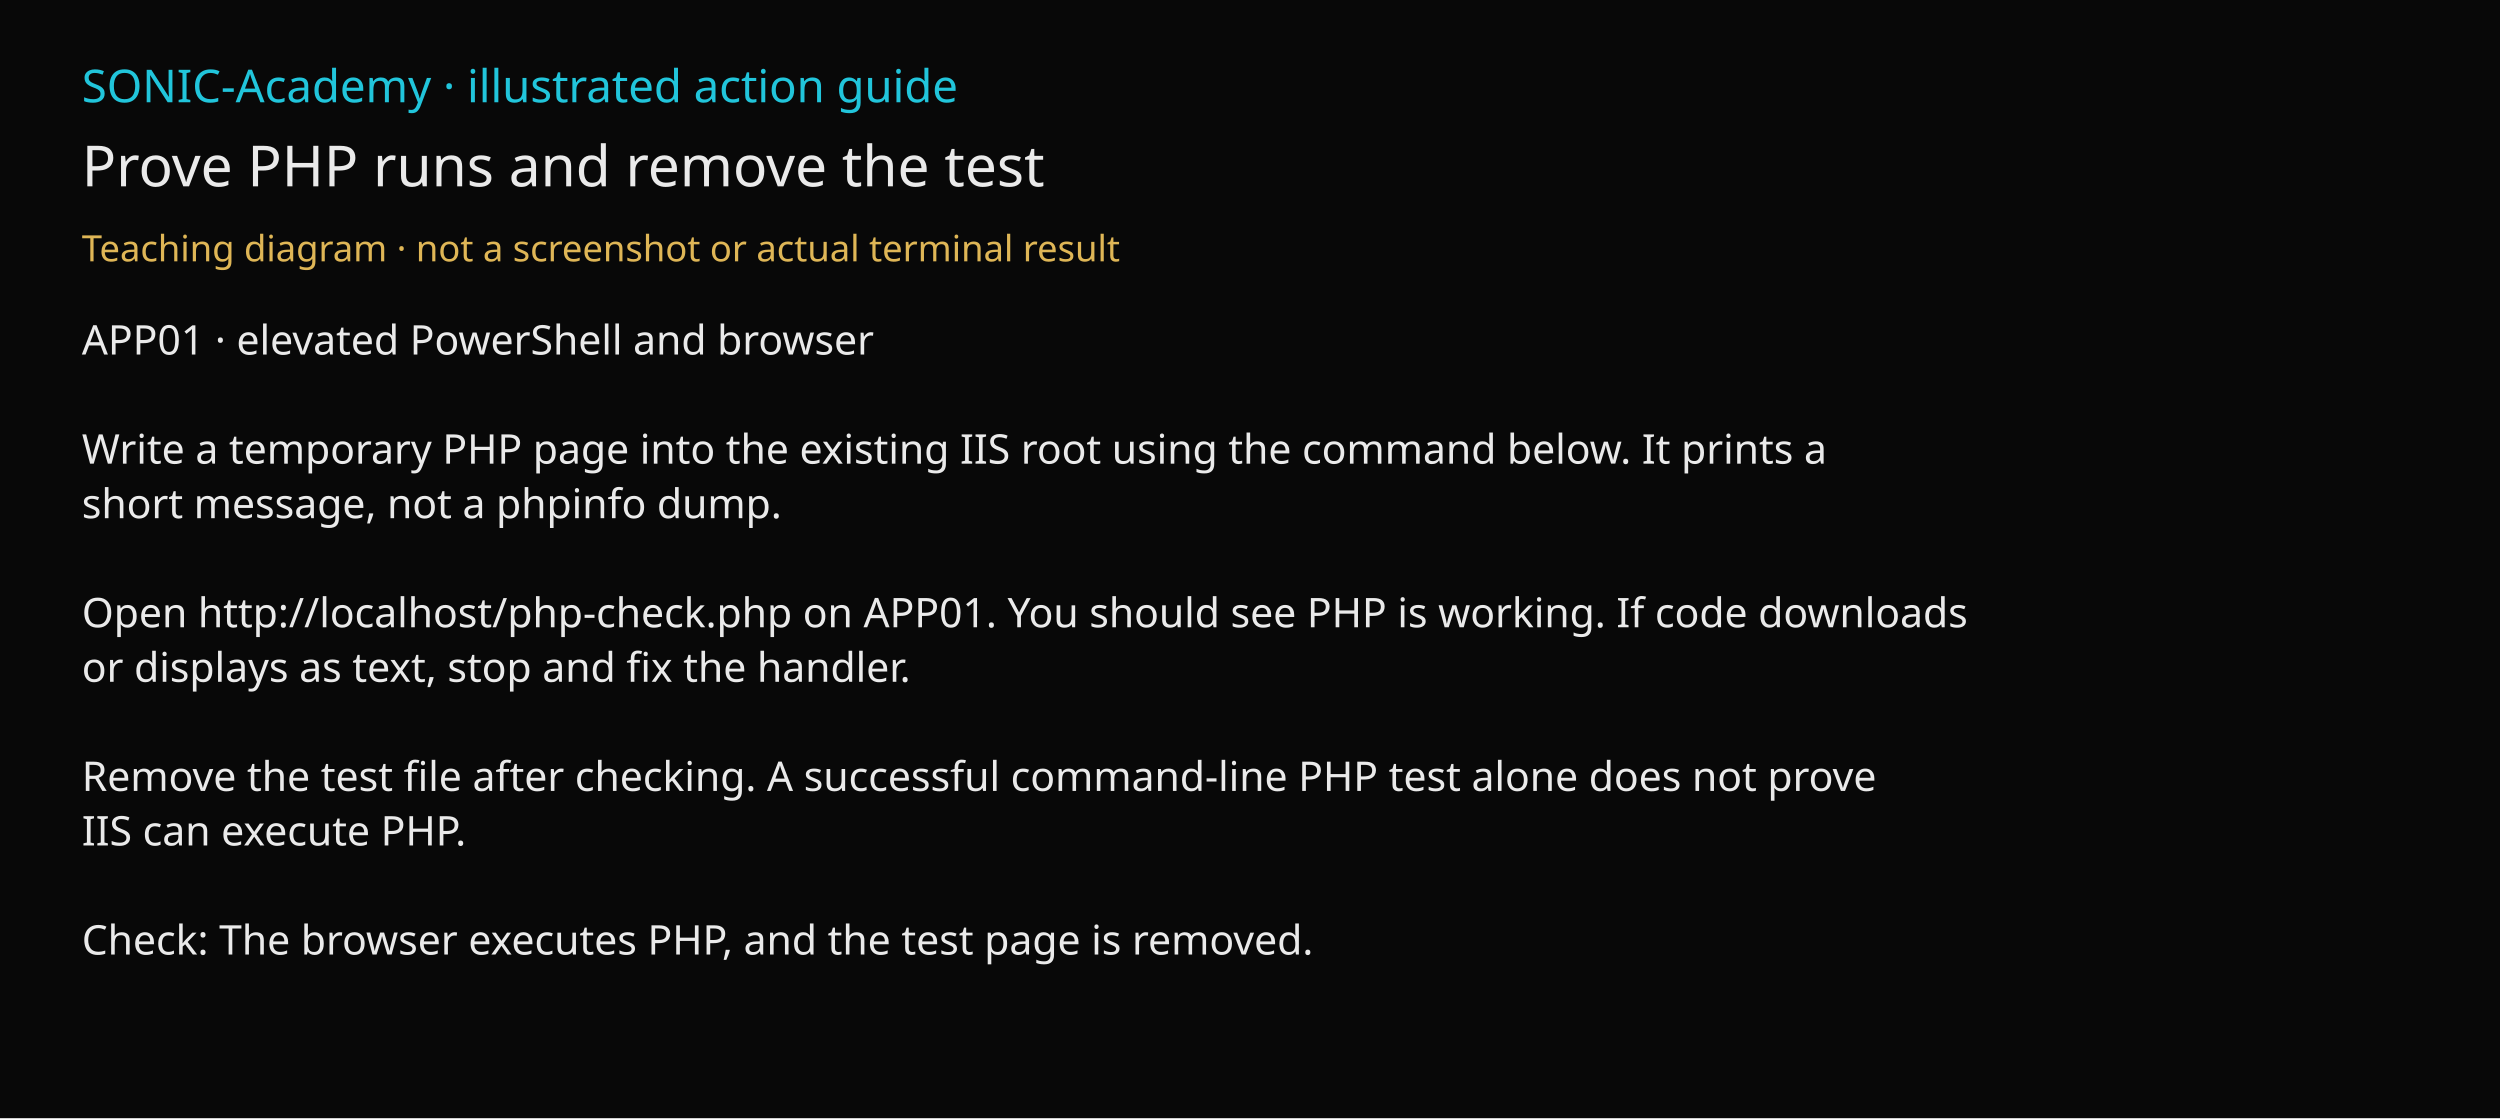
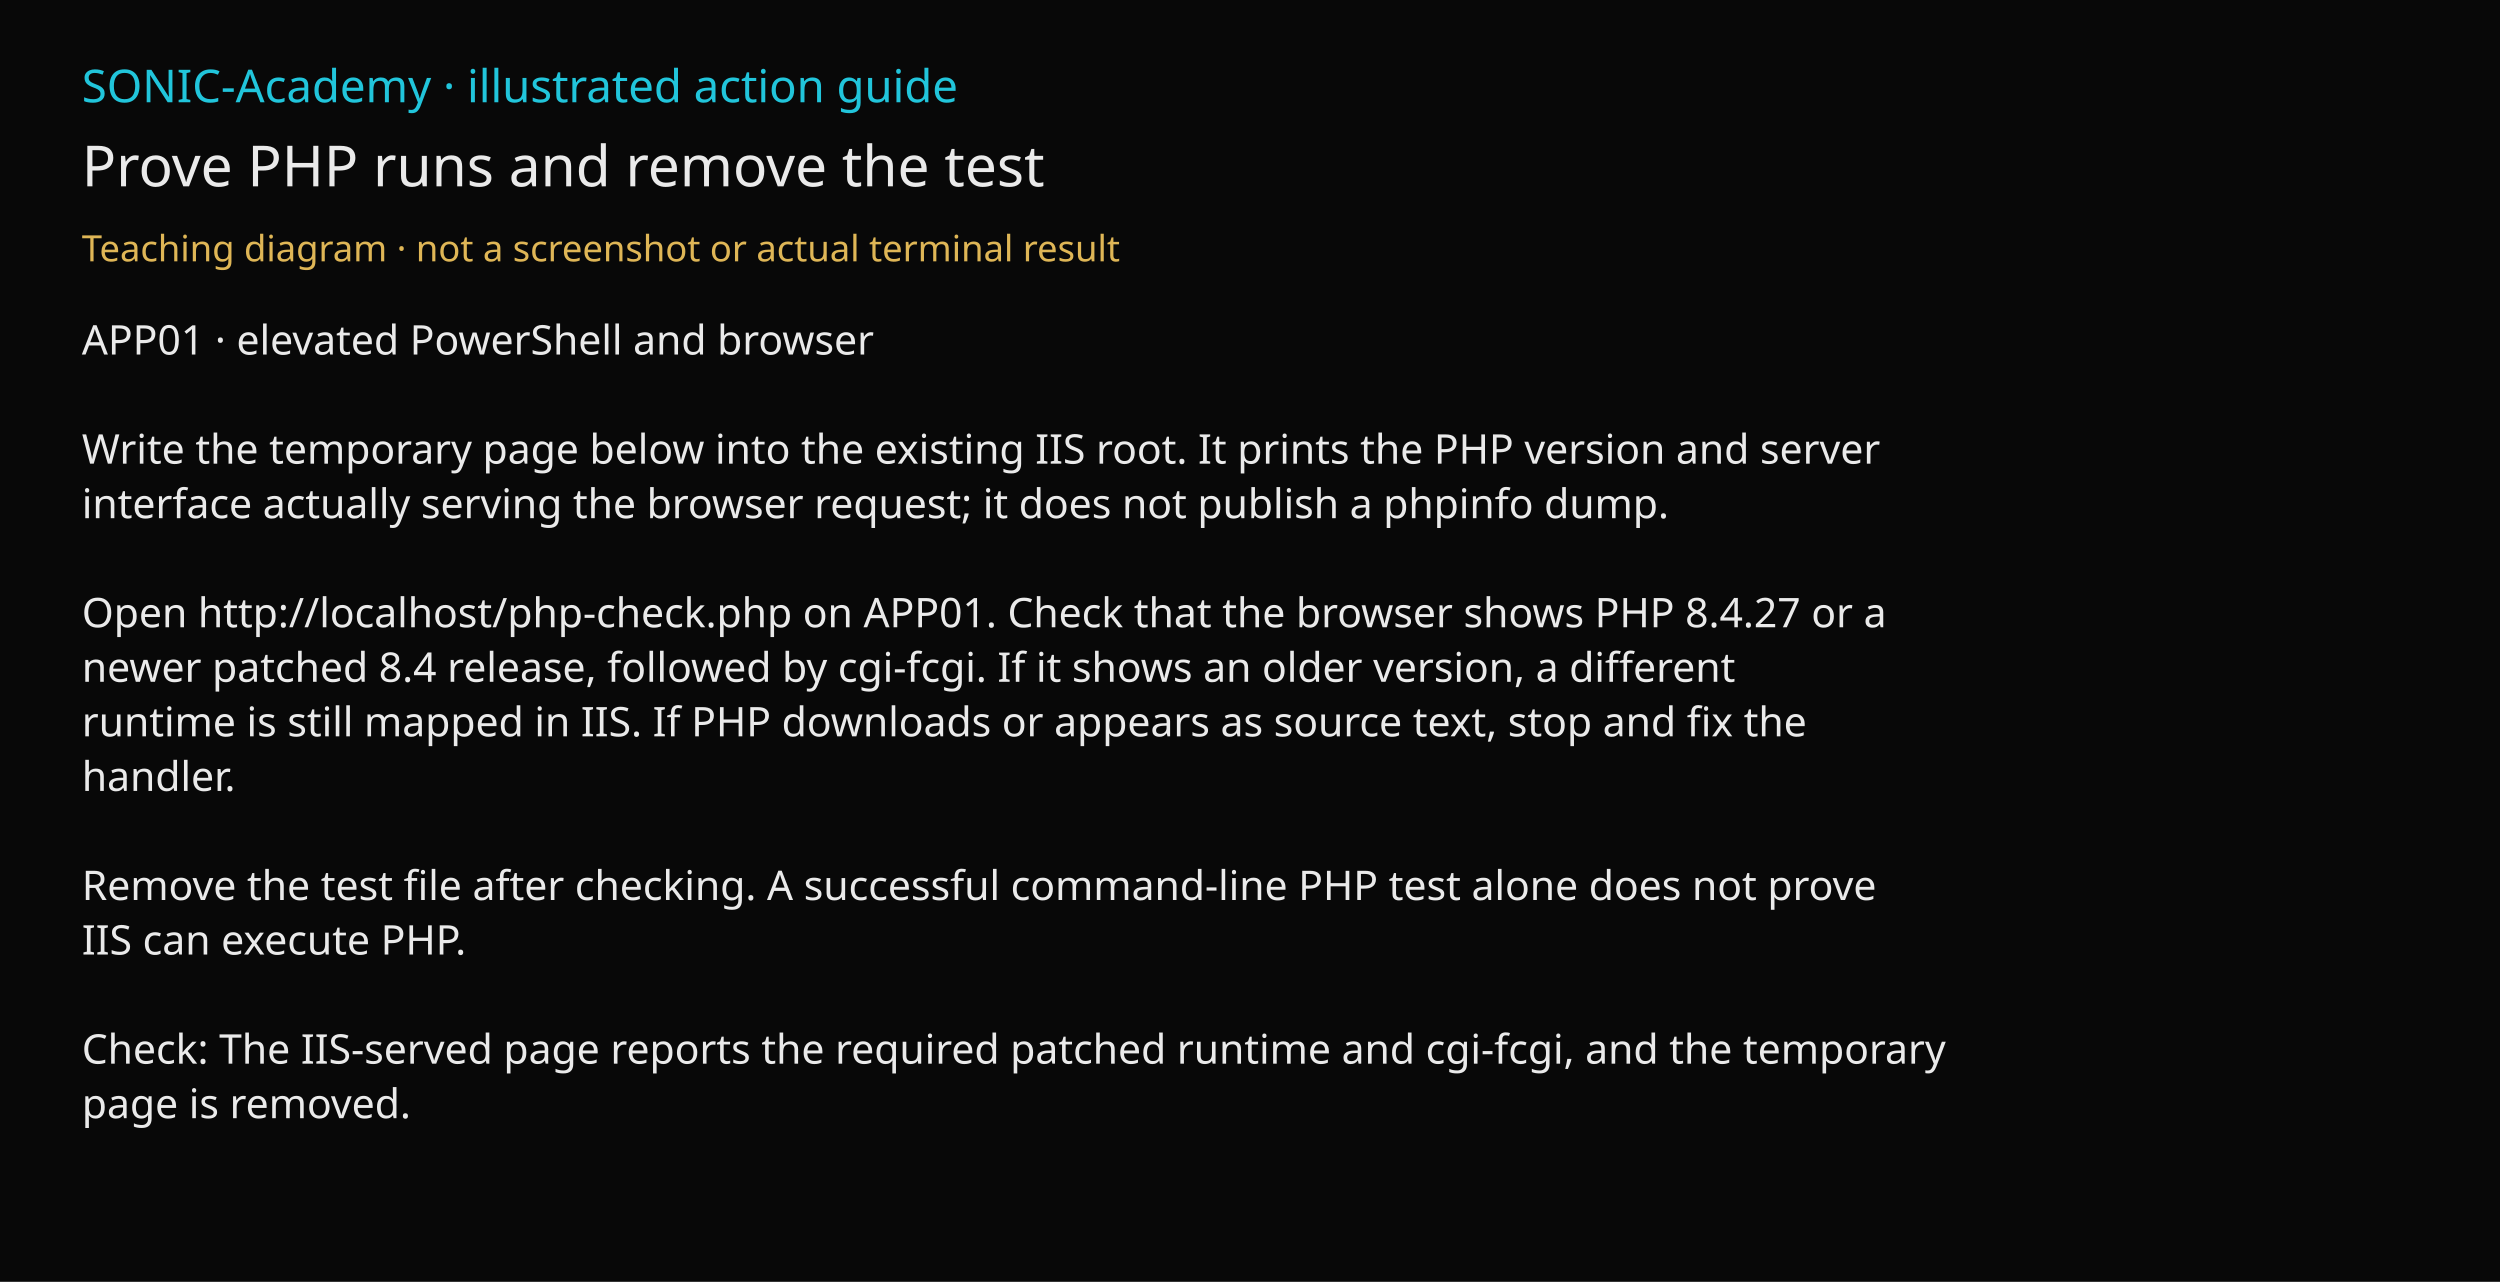
- <svg xmlns="http://www.w3.org/2000/svg" width="1100" height="492" viewBox="0 0 1100 492">
-   <rect width="1100" height="492" fill="#080808" />
+ <svg xmlns="http://www.w3.org/2000/svg" width="1100" height="564" viewBox="0 0 1100 564">
+   <rect width="1100" height="564" fill="#080808" />
  <text x="36" y="45" fill="#21c5db" font-family="sans-serif" font-size="20">SONIC-Academy · illustrated action guide</text>
  <text x="36" y="82" fill="#eaeaea" font-family="sans-serif" font-size="25">Prove PHP runs and remove the test</text>
  <text x="36" y="115" fill="#dfb656" font-family="sans-serif" font-size="16">Teaching diagram · not a screenshot or actual terminal result</text>
  <text x="36" y="156" fill="#eaeaea" font-family="sans-serif" font-size="18">APP01 · elevated PowerShell and browser</text>
  <text x="36" y="180" fill="#eaeaea" font-family="sans-serif" font-size="18" />
-   <text x="36" y="204" fill="#eaeaea" font-family="sans-serif" font-size="18">Write a temporary PHP page into the existing IIS root using the command below. It prints a</text>
-   <text x="36" y="228" fill="#eaeaea" font-family="sans-serif" font-size="18">short message, not a phpinfo dump.</text>
+   <text x="36" y="204" fill="#eaeaea" font-family="sans-serif" font-size="18">Write the temporary page below into the existing IIS root. It prints the PHP version and server</text>
+   <text x="36" y="228" fill="#eaeaea" font-family="sans-serif" font-size="18">interface actually serving the browser request; it does not publish a phpinfo dump.</text>
  <text x="36" y="252" fill="#eaeaea" font-family="sans-serif" font-size="18" />
-   <text x="36" y="276" fill="#eaeaea" font-family="sans-serif" font-size="18">Open http://localhost/php-check.php on APP01. You should see PHP is working. If code downloads</text>
-   <text x="36" y="300" fill="#eaeaea" font-family="sans-serif" font-size="18">or displays as text, stop and fix the handler.</text>
-   <text x="36" y="324" fill="#eaeaea" font-family="sans-serif" font-size="18" />
-   <text x="36" y="348" fill="#eaeaea" font-family="sans-serif" font-size="18">Remove the test file after checking. A successful command-line PHP test alone does not prove</text>
-   <text x="36" y="372" fill="#eaeaea" font-family="sans-serif" font-size="18">IIS can execute PHP.</text>
-   <text x="36" y="396" fill="#eaeaea" font-family="sans-serif" font-size="18" />
-   <text x="36" y="420" fill="#eaeaea" font-family="sans-serif" font-size="18">Check: The browser executes PHP, and the test page is removed.</text>
+   <text x="36" y="276" fill="#eaeaea" font-family="sans-serif" font-size="18">Open http://localhost/php-check.php on APP01. Check that the browser shows PHP 8.4.27 or a</text>
+   <text x="36" y="300" fill="#eaeaea" font-family="sans-serif" font-size="18">newer patched 8.4 release, followed by cgi-fcgi. If it shows an older version, a different</text>
+   <text x="36" y="324" fill="#eaeaea" font-family="sans-serif" font-size="18">runtime is still mapped in IIS. If PHP downloads or appears as source text, stop and fix the</text>
+   <text x="36" y="348" fill="#eaeaea" font-family="sans-serif" font-size="18">handler.</text>
+   <text x="36" y="372" fill="#eaeaea" font-family="sans-serif" font-size="18" />
+   <text x="36" y="396" fill="#eaeaea" font-family="sans-serif" font-size="18">Remove the test file after checking. A successful command-line PHP test alone does not prove</text>
+   <text x="36" y="420" fill="#eaeaea" font-family="sans-serif" font-size="18">IIS can execute PHP.</text>
  <text x="36" y="444" fill="#eaeaea" font-family="sans-serif" font-size="18" />
+   <text x="36" y="468" fill="#eaeaea" font-family="sans-serif" font-size="18">Check: The IIS-served page reports the required patched runtime and cgi-fcgi, and the temporary</text>
+   <text x="36" y="492" fill="#eaeaea" font-family="sans-serif" font-size="18">page is removed.</text>
+   <text x="36" y="516" fill="#eaeaea" font-family="sans-serif" font-size="18" />
</svg>
